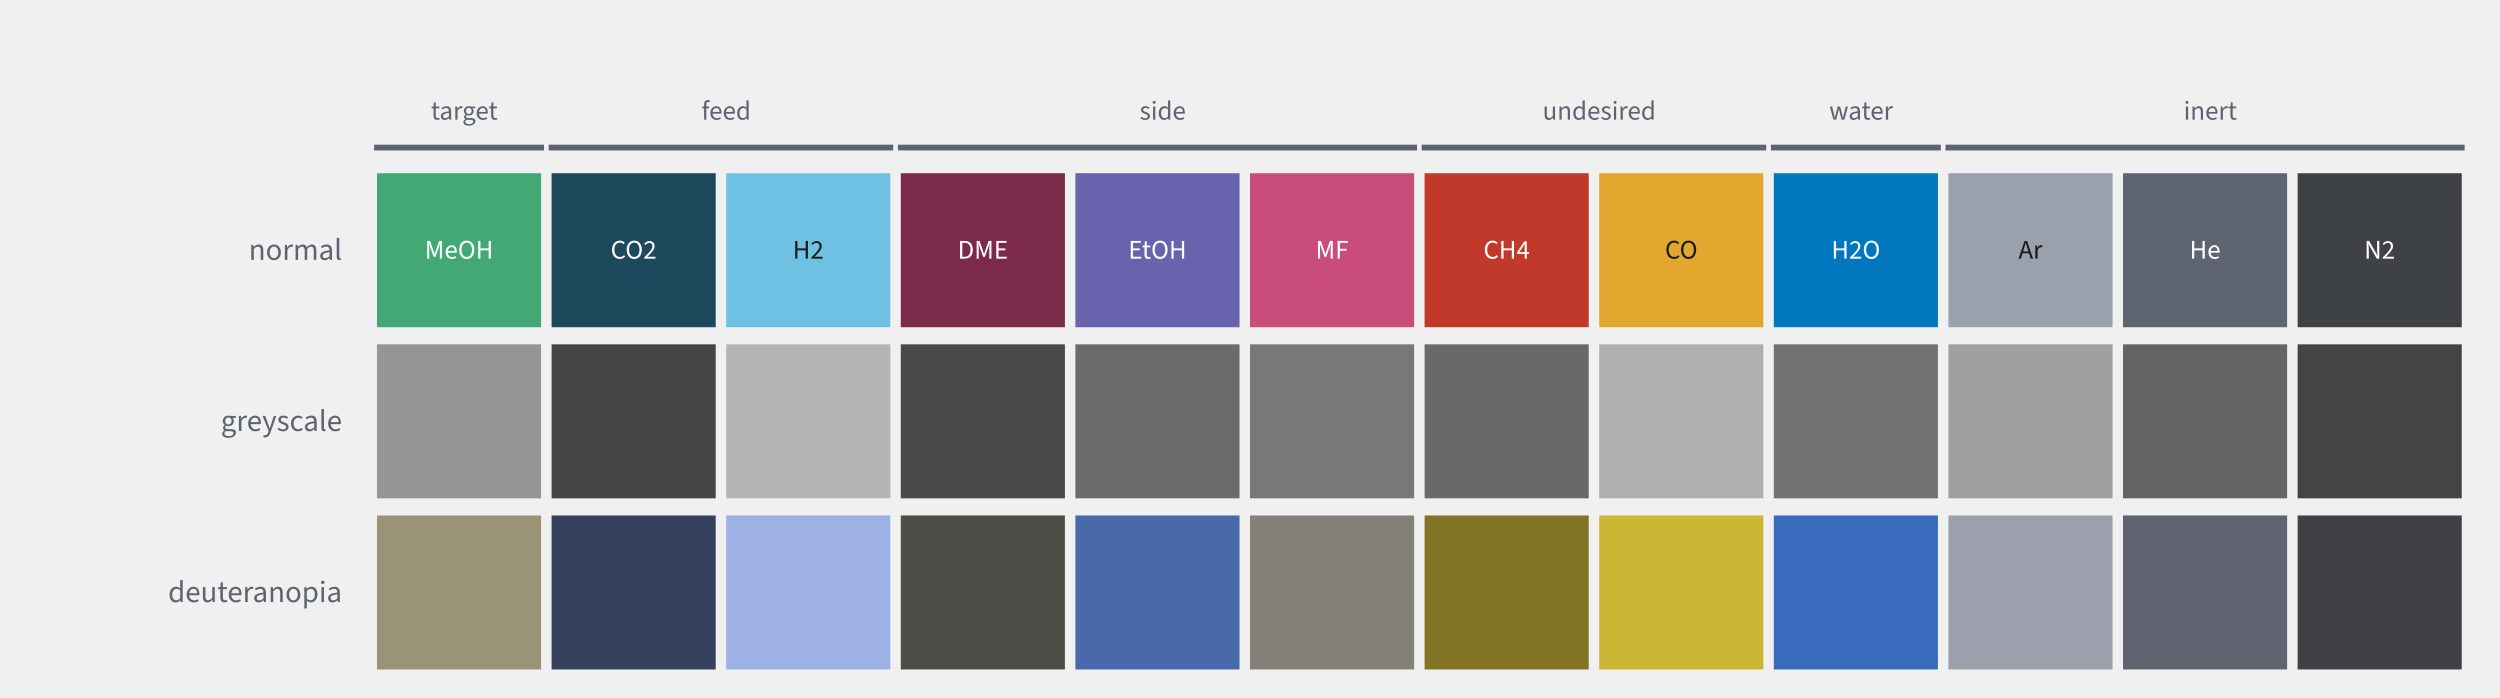
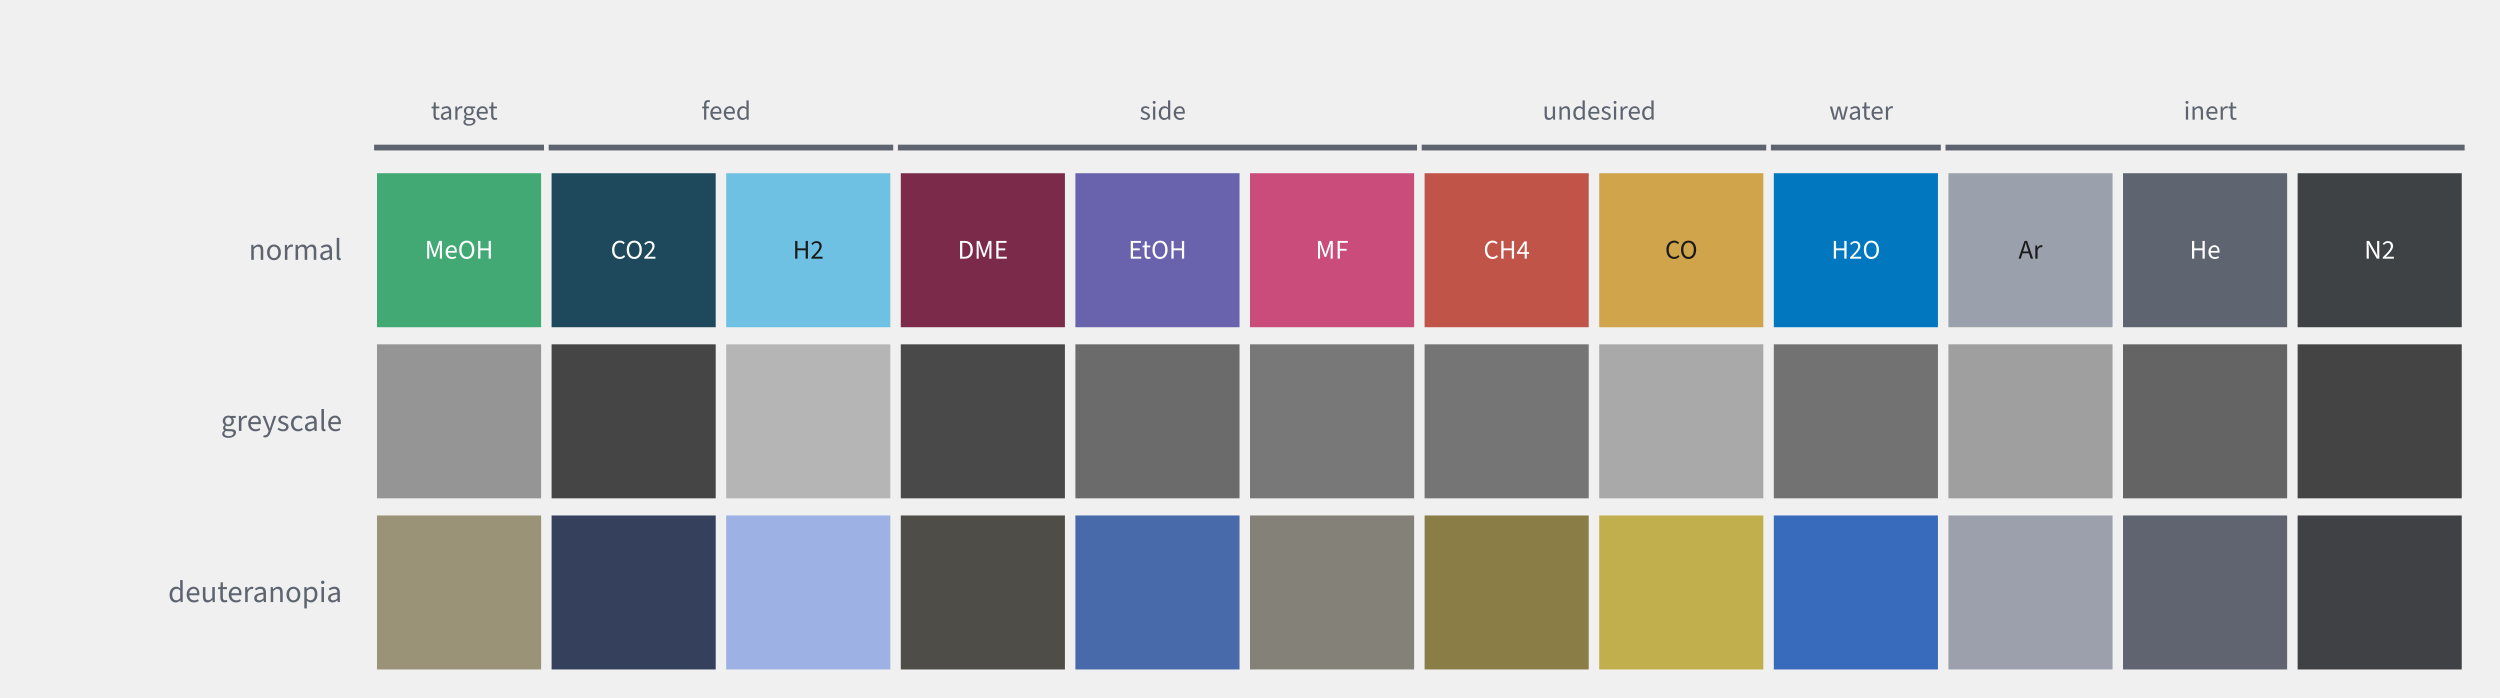
<svg xmlns="http://www.w3.org/2000/svg" xmlns:xlink="http://www.w3.org/1999/xlink" width="648pt" height="180.72pt" viewBox="0 0 648 180.72" version="1.1">
  <defs>
    <style type="text/css">*{stroke-linejoin: round; stroke-linecap: butt}</style>
  </defs>
  <g id="figure_1">
    <g id="patch_1">
      <path d="M 0 180.72  L 648 180.72  L 648 0  L 0 0  L 0 180.72  z " style="fill: none" />
    </g>
    <g id="axes_1">
      <g id="patch_2">
-         <path d="M 97.714 84.816  L 140.256 84.816  L 140.256 44.899  L 97.714 44.899  z " clip-path="url(#pb1445a61d0)" style="fill: #42a975" />
+         <path d="M 97.714 84.816  L 140.256 84.816  L 140.256 44.899  L 97.714 44.899  z " clip-path="url(#p0d46cd998e)" style="fill: #42a975" />
      </g>
      <g id="patch_3">
-         <path d="M 142.971 84.816  L 185.513 84.816  L 185.513 44.899  L 142.971 44.899  z " clip-path="url(#pb1445a61d0)" style="fill: #1e485c" />
+         <path d="M 142.971 84.816  L 185.513 84.816  L 185.513 44.899  L 142.971 44.899  z " clip-path="url(#p0d46cd998e)" style="fill: #1e485c" />
      </g>
      <g id="patch_4">
-         <path d="M 188.229 84.816  L 230.77 84.816  L 230.77 44.899  L 188.229 44.899  z " clip-path="url(#pb1445a61d0)" style="fill: #6fc1e4" />
+         <path d="M 188.229 84.816  L 230.77 84.816  L 230.77 44.899  L 188.229 44.899  z " clip-path="url(#p0d46cd998e)" style="fill: #6fc1e4" />
      </g>
      <g id="patch_5">
-         <path d="M 233.486 84.816  L 276.027 84.816  L 276.027 44.899  L 233.486 44.899  z " clip-path="url(#pb1445a61d0)" style="fill: #7b2b49" />
+         <path d="M 233.486 84.816  L 276.027 84.816  L 276.027 44.899  L 233.486 44.899  z " clip-path="url(#p0d46cd998e)" style="fill: #7b2b49" />
      </g>
      <g id="patch_6">
-         <path d="M 278.743 84.816  L 321.285 84.816  L 321.285 44.899  L 278.743 44.899  z " clip-path="url(#pb1445a61d0)" style="fill: #6863ac" />
+         <path d="M 278.743 84.816  L 321.285 84.816  L 321.285 44.899  L 278.743 44.899  z " clip-path="url(#p0d46cd998e)" style="fill: #6863ac" />
      </g>
      <g id="patch_7">
-         <path d="M 324 84.816  L 366.542 84.816  L 366.542 44.899  L 324 44.899  z " clip-path="url(#pb1445a61d0)" style="fill: #c94c7b" />
+         <path d="M 324 84.816  L 366.542 84.816  L 366.542 44.899  L 324 44.899  z " clip-path="url(#p0d46cd998e)" style="fill: #c94c7b" />
      </g>
      <g id="patch_8">
-         <path d="M 369.257 84.816  L 411.799 84.816  L 411.799 44.899  L 369.257 44.899  z " clip-path="url(#pb1445a61d0)" style="fill: #c0392b" />
+         <path d="M 369.257 84.816  L 411.799 84.816  L 411.799 44.899  L 369.257 44.899  z " clip-path="url(#p0d46cd998e)" style="fill: #c05449" />
      </g>
      <g id="patch_9">
-         <path d="M 414.514 84.816  L 457.056 84.816  L 457.056 44.899  L 414.514 44.899  z " clip-path="url(#pb1445a61d0)" style="fill: #e1a72e" />
+         <path d="M 414.514 84.816  L 457.056 84.816  L 457.056 44.899  L 414.514 44.899  z " clip-path="url(#p0d46cd998e)" style="fill: #cfa44b" />
      </g>
      <g id="patch_10">
-         <path d="M 459.771 84.816  L 502.313 84.816  L 502.313 44.899  L 459.771 44.899  z " clip-path="url(#pb1445a61d0)" style="fill: #0077be" />
+         <path d="M 459.771 84.816  L 502.313 84.816  L 502.313 44.899  L 459.771 44.899  z " clip-path="url(#p0d46cd998e)" style="fill: #0077be" />
      </g>
      <g id="patch_11">
-         <path d="M 505.029 84.816  L 547.57 84.816  L 547.57 44.899  L 505.029 44.899  z " clip-path="url(#pb1445a61d0)" style="fill: #9aa1ac" />
+         <path d="M 505.029 84.816  L 547.57 84.816  L 547.57 44.899  L 505.029 44.899  z " clip-path="url(#p0d46cd998e)" style="fill: #9aa1ac" />
      </g>
      <g id="patch_12">
-         <path d="M 550.286 84.816  L 592.827 84.816  L 592.827 44.899  L 550.286 44.899  z " clip-path="url(#pb1445a61d0)" style="fill: #5e6570" />
+         <path d="M 550.286 84.816  L 592.827 84.816  L 592.827 44.899  L 550.286 44.899  z " clip-path="url(#p0d46cd998e)" style="fill: #5e6570" />
      </g>
      <g id="patch_13">
-         <path d="M 595.543 84.816  L 638.085 84.816  L 638.085 44.899  L 595.543 44.899  z " clip-path="url(#pb1445a61d0)" style="fill: #3f4245" />
+         <path d="M 595.543 84.816  L 638.085 84.816  L 638.085 44.899  L 595.543 44.899  z " clip-path="url(#p0d46cd998e)" style="fill: #3f4245" />
      </g>
      <g id="patch_14">
-         <path d="M 97.714 129.168  L 140.256 129.168  L 140.256 89.251  L 97.714 89.251  z " clip-path="url(#pb1445a61d0)" style="fill: #959595" />
+         <path d="M 97.714 129.168  L 140.256 129.168  L 140.256 89.251  L 97.714 89.251  z " clip-path="url(#p0d46cd998e)" style="fill: #959595" />
      </g>
      <g id="patch_15">
-         <path d="M 142.971 129.168  L 185.513 129.168  L 185.513 89.251  L 142.971 89.251  z " clip-path="url(#pb1445a61d0)" style="fill: #454545" />
+         <path d="M 142.971 129.168  L 185.513 129.168  L 185.513 89.251  L 142.971 89.251  z " clip-path="url(#p0d46cd998e)" style="fill: #454545" />
      </g>
      <g id="patch_16">
-         <path d="M 188.229 129.168  L 230.77 129.168  L 230.77 89.251  L 188.229 89.251  z " clip-path="url(#pb1445a61d0)" style="fill: #b5b5b5" />
+         <path d="M 188.229 129.168  L 230.77 129.168  L 230.77 89.251  L 188.229 89.251  z " clip-path="url(#p0d46cd998e)" style="fill: #b5b5b5" />
      </g>
      <g id="patch_17">
-         <path d="M 233.486 129.168  L 276.027 129.168  L 276.027 89.251  L 233.486 89.251  z " clip-path="url(#pb1445a61d0)" style="fill: #494949" />
+         <path d="M 233.486 129.168  L 276.027 129.168  L 276.027 89.251  L 233.486 89.251  z " clip-path="url(#p0d46cd998e)" style="fill: #494949" />
      </g>
      <g id="patch_18">
-         <path d="M 278.743 129.168  L 321.285 129.168  L 321.285 89.251  L 278.743 89.251  z " clip-path="url(#pb1445a61d0)" style="fill: #6b6b6b" />
+         <path d="M 278.743 129.168  L 321.285 129.168  L 321.285 89.251  L 278.743 89.251  z " clip-path="url(#p0d46cd998e)" style="fill: #6b6b6b" />
      </g>
      <g id="patch_19">
-         <path d="M 324 129.168  L 366.542 129.168  L 366.542 89.251  L 324 89.251  z " clip-path="url(#pb1445a61d0)" style="fill: #787878" />
+         <path d="M 324 129.168  L 366.542 129.168  L 366.542 89.251  L 324 89.251  z " clip-path="url(#p0d46cd998e)" style="fill: #787878" />
      </g>
      <g id="patch_20">
-         <path d="M 369.257 129.168  L 411.799 129.168  L 411.799 89.251  L 369.257 89.251  z " clip-path="url(#pb1445a61d0)" style="fill: #696969" />
+         <path d="M 369.257 129.168  L 411.799 129.168  L 411.799 89.251  L 369.257 89.251  z " clip-path="url(#p0d46cd998e)" style="fill: #757575" />
      </g>
      <g id="patch_21">
-         <path d="M 414.514 129.168  L 457.056 129.168  L 457.056 89.251  L 414.514 89.251  z " clip-path="url(#pb1445a61d0)" style="fill: #afafaf" />
+         <path d="M 414.514 129.168  L 457.056 129.168  L 457.056 89.251  L 414.514 89.251  z " clip-path="url(#p0d46cd998e)" style="fill: #a9a9a9" />
      </g>
      <g id="patch_22">
-         <path d="M 459.771 129.168  L 502.313 129.168  L 502.313 89.251  L 459.771 89.251  z " clip-path="url(#pb1445a61d0)" style="fill: #727272" />
+         <path d="M 459.771 129.168  L 502.313 129.168  L 502.313 89.251  L 459.771 89.251  z " clip-path="url(#p0d46cd998e)" style="fill: #727272" />
      </g>
      <g id="patch_23">
-         <path d="M 505.029 129.168  L 547.57 129.168  L 547.57 89.251  L 505.029 89.251  z " clip-path="url(#pb1445a61d0)" style="fill: #9f9f9f" />
+         <path d="M 505.029 129.168  L 547.57 129.168  L 547.57 89.251  L 505.029 89.251  z " clip-path="url(#p0d46cd998e)" style="fill: #9f9f9f" />
      </g>
      <g id="patch_24">
-         <path d="M 550.286 129.168  L 592.827 129.168  L 592.827 89.251  L 550.286 89.251  z " clip-path="url(#pb1445a61d0)" style="fill: #646464" />
+         <path d="M 550.286 129.168  L 592.827 129.168  L 592.827 89.251  L 550.286 89.251  z " clip-path="url(#p0d46cd998e)" style="fill: #646464" />
      </g>
      <g id="patch_25">
-         <path d="M 595.543 129.168  L 638.085 129.168  L 638.085 89.251  L 595.543 89.251  z " clip-path="url(#pb1445a61d0)" style="fill: #444444" />
+         <path d="M 595.543 129.168  L 638.085 129.168  L 638.085 89.251  L 595.543 89.251  z " clip-path="url(#p0d46cd998e)" style="fill: #444444" />
      </g>
      <g id="patch_26">
-         <path d="M 97.714 173.52  L 140.256 173.52  L 140.256 133.603  L 97.714 133.603  z " clip-path="url(#pb1445a61d0)" style="fill: #9a9378" />
+         <path d="M 97.714 173.52  L 140.256 173.52  L 140.256 133.603  L 97.714 133.603  z " clip-path="url(#p0d46cd998e)" style="fill: #9a9378" />
      </g>
      <g id="patch_27">
-         <path d="M 142.971 173.52  L 185.513 173.52  L 185.513 133.603  L 142.971 133.603  z " clip-path="url(#pb1445a61d0)" style="fill: #35415c" />
+         <path d="M 142.971 173.52  L 185.513 173.52  L 185.513 133.603  L 142.971 133.603  z " clip-path="url(#p0d46cd998e)" style="fill: #35415c" />
      </g>
      <g id="patch_28">
-         <path d="M 188.229 173.52  L 230.77 173.52  L 230.77 133.603  L 188.229 133.603  z " clip-path="url(#pb1445a61d0)" style="fill: #9eb1e4" />
+         <path d="M 188.229 173.52  L 230.77 173.52  L 230.77 133.603  L 188.229 133.603  z " clip-path="url(#p0d46cd998e)" style="fill: #9eb1e4" />
      </g>
      <g id="patch_29">
-         <path d="M 233.486 173.52  L 276.027 173.52  L 276.027 133.603  L 233.486 133.603  z " clip-path="url(#pb1445a61d0)" style="fill: #4f4d47" />
+         <path d="M 233.486 173.52  L 276.027 173.52  L 276.027 133.603  L 233.486 133.603  z " clip-path="url(#p0d46cd998e)" style="fill: #4f4d47" />
      </g>
      <g id="patch_30">
-         <path d="M 278.743 173.52  L 321.285 173.52  L 321.285 133.603  L 278.743 133.603  z " clip-path="url(#pb1445a61d0)" style="fill: #4869aa" />
+         <path d="M 278.743 173.52  L 321.285 173.52  L 321.285 133.603  L 278.743 133.603  z " clip-path="url(#p0d46cd998e)" style="fill: #4869aa" />
      </g>
      <g id="patch_31">
-         <path d="M 324 173.52  L 366.542 173.52  L 366.542 133.603  L 324 133.603  z " clip-path="url(#pb1445a61d0)" style="fill: #848278" />
+         <path d="M 324 173.52  L 366.542 173.52  L 366.542 133.603  L 324 133.603  z " clip-path="url(#p0d46cd998e)" style="fill: #848278" />
      </g>
      <g id="patch_32">
-         <path d="M 369.257 173.52  L 411.799 173.52  L 411.799 133.603  L 369.257 133.603  z " clip-path="url(#pb1445a61d0)" style="fill: #827525" />
+         <path d="M 369.257 173.52  L 411.799 173.52  L 411.799 133.603  L 369.257 133.603  z " clip-path="url(#p0d46cd998e)" style="fill: #8a7e46" />
      </g>
      <g id="patch_33">
-         <path d="M 414.514 173.52  L 457.056 173.52  L 457.056 133.603  L 414.514 133.603  z " clip-path="url(#pb1445a61d0)" style="fill: #ccb734" />
+         <path d="M 414.514 173.52  L 457.056 173.52  L 457.056 133.603  L 414.514 133.603  z " clip-path="url(#p0d46cd998e)" style="fill: #c1af4e" />
      </g>
      <g id="patch_34">
-         <path d="M 459.771 173.52  L 502.313 173.52  L 502.313 133.603  L 459.771 133.603  z " clip-path="url(#pb1445a61d0)" style="fill: #396bbd" />
+         <path d="M 459.771 173.52  L 502.313 173.52  L 502.313 133.603  L 459.771 133.603  z " clip-path="url(#p0d46cd998e)" style="fill: #396bbd" />
      </g>
      <g id="patch_35">
-         <path d="M 505.029 173.52  L 547.57 173.52  L 547.57 133.603  L 505.029 133.603  z " clip-path="url(#pb1445a61d0)" style="fill: #9ca0ac" />
+         <path d="M 505.029 173.52  L 547.57 173.52  L 547.57 133.603  L 505.029 133.603  z " clip-path="url(#p0d46cd998e)" style="fill: #9ca0ac" />
      </g>
      <g id="patch_36">
-         <path d="M 550.286 173.52  L 592.827 173.52  L 592.827 133.603  L 550.286 133.603  z " clip-path="url(#pb1445a61d0)" style="fill: #606470" />
+         <path d="M 550.286 173.52  L 592.827 173.52  L 592.827 133.603  L 550.286 133.603  z " clip-path="url(#p0d46cd998e)" style="fill: #606470" />
      </g>
      <g id="patch_37">
-         <path d="M 595.543 173.52  L 638.085 173.52  L 638.085 133.603  L 595.543 133.603  z " clip-path="url(#pb1445a61d0)" style="fill: #404145" />
+         <path d="M 595.543 173.52  L 638.085 173.52  L 638.085 133.603  L 595.543 133.603  z " clip-path="url(#p0d46cd998e)" style="fill: #404145" />
      </g>
      <g id="line2d_1">
-         <path d="M 97.714 38.246  L 140.256 38.246  " clip-path="url(#pb1445a61d0)" style="fill: none; stroke: #5e646f; stroke-width: 1.5; stroke-linecap: square" />
+         <path d="M 97.714 38.246  L 140.256 38.246  " clip-path="url(#p0d46cd998e)" style="fill: none; stroke: #5e646f; stroke-width: 1.5; stroke-linecap: square" />
      </g>
      <g id="line2d_2">
-         <path d="M 142.971 38.246  L 230.77 38.246  " clip-path="url(#pb1445a61d0)" style="fill: none; stroke: #5e646f; stroke-width: 1.5; stroke-linecap: square" />
+         <path d="M 142.971 38.246  L 230.77 38.246  " clip-path="url(#p0d46cd998e)" style="fill: none; stroke: #5e646f; stroke-width: 1.5; stroke-linecap: square" />
      </g>
      <g id="line2d_3">
-         <path d="M 233.486 38.246  L 366.542 38.246  " clip-path="url(#pb1445a61d0)" style="fill: none; stroke: #5e646f; stroke-width: 1.5; stroke-linecap: square" />
+         <path d="M 233.486 38.246  L 366.542 38.246  " clip-path="url(#p0d46cd998e)" style="fill: none; stroke: #5e646f; stroke-width: 1.5; stroke-linecap: square" />
      </g>
      <g id="line2d_4">
-         <path d="M 369.257 38.246  L 457.056 38.246  " clip-path="url(#pb1445a61d0)" style="fill: none; stroke: #5e646f; stroke-width: 1.5; stroke-linecap: square" />
+         <path d="M 369.257 38.246  L 457.056 38.246  " clip-path="url(#p0d46cd998e)" style="fill: none; stroke: #5e646f; stroke-width: 1.5; stroke-linecap: square" />
      </g>
      <g id="line2d_5">
-         <path d="M 459.771 38.246  L 502.313 38.246  " clip-path="url(#pb1445a61d0)" style="fill: none; stroke: #5e646f; stroke-width: 1.5; stroke-linecap: square" />
+         <path d="M 459.771 38.246  L 502.313 38.246  " clip-path="url(#p0d46cd998e)" style="fill: none; stroke: #5e646f; stroke-width: 1.5; stroke-linecap: square" />
      </g>
      <g id="line2d_6">
-         <path d="M 505.029 38.246  L 638.085 38.246  " clip-path="url(#pb1445a61d0)" style="fill: none; stroke: #5e646f; stroke-width: 1.5; stroke-linecap: square" />
+         <path d="M 505.029 38.246  L 638.085 38.246  " clip-path="url(#p0d46cd998e)" style="fill: none; stroke: #5e646f; stroke-width: 1.5; stroke-linecap: square" />
      </g>
      <g id="text_1">
        <g style="fill: #5e646f" transform="translate(64.46911 67.3536) scale(0.08 -0.08)">
          <defs>
            <path id="SourceSans3-Regular-29" d="M 525 0  L 525 3110  L 960 3110  L 1005 2662  L 1024 2662  Q 1248 2886 1497 3036  Q 1747 3187 2067 3187  Q 2560 3187 2787 2876  Q 3014 2566 3014 1971  L 3014 0  L 2490 0  L 2490 1901  Q 2490 2342 2352 2537  Q 2214 2733 1901 2733  Q 1664 2733 1475 2611  Q 1286 2490 1050 2253  L 1050 0  L 525 0  z " transform="scale(0.015625)" />
            <path id="SourceSans3-Regular-2a" d="M 1734 -77  Q 1357 -77 1027 115  Q 698 307 496 672  Q 294 1037 294 1549  Q 294 2074 496 2438  Q 698 2803 1027 2995  Q 1357 3187 1734 3187  Q 2118 3187 2444 2995  Q 2771 2803 2972 2438  Q 3174 2074 3174 1549  Q 3174 1037 2972 672  Q 2771 307 2444 115  Q 2118 -77 1734 -77  z M 1734 358  Q 2003 358 2208 508  Q 2413 659 2521 928  Q 2630 1197 2630 1549  Q 2630 1907 2521 2179  Q 2413 2451 2208 2601  Q 2003 2752 1734 2752  Q 1466 2752 1264 2601  Q 1062 2451 950 2179  Q 838 1907 838 1549  Q 838 1197 950 928  Q 1062 659 1264 508  Q 1466 358 1734 358  z " transform="scale(0.015625)" />
            <path id="SourceSans3-Regular-2d" d="M 525 0  L 525 3110  L 960 3110  L 1005 2547  L 1024 2547  Q 1178 2842 1408 3014  Q 1638 3187 1907 3187  Q 2010 3187 2086 3174  Q 2163 3162 2240 3123  L 2125 2675  Q 2054 2694 1993 2704  Q 1933 2714 1837 2714  Q 1638 2714 1424 2554  Q 1210 2394 1050 1997  L 1050 0  L 525 0  z " transform="scale(0.015625)" />
            <path id="SourceSans3-Regular-28" d="M 525 0  L 525 3110  L 960 3110  L 1005 2662  L 1024 2662  Q 1229 2880 1469 3033  Q 1709 3187 1990 3187  Q 2349 3187 2550 3027  Q 2752 2867 2848 2592  Q 3091 2861 3340 3024  Q 3590 3187 3872 3187  Q 4358 3187 4588 2876  Q 4819 2566 4819 1971  L 4819 0  L 4294 0  L 4294 1901  Q 4294 2342 4153 2537  Q 4013 2733 3718 2733  Q 3533 2733 3344 2614  Q 3155 2496 2938 2253  L 2938 0  L 2413 0  L 2413 1901  Q 2413 2342 2272 2537  Q 2131 2733 1830 2733  Q 1478 2733 1050 2253  L 1050 0  L 525 0  z " transform="scale(0.015625)" />
            <path id="SourceSans3-Regular-1c" d="M 1242 -77  Q 986 -77 778 28  Q 570 134 448 329  Q 326 525 326 806  Q 326 1331 787 1600  Q 1248 1869 2246 1978  Q 2240 2170 2185 2349  Q 2131 2528 1990 2637  Q 1850 2746 1600 2746  Q 1331 2746 1094 2646  Q 858 2547 672 2426  L 467 2784  Q 608 2880 800 2973  Q 992 3066 1216 3126  Q 1440 3187 1690 3187  Q 2067 3187 2307 3030  Q 2547 2874 2659 2586  Q 2771 2298 2771 1907  L 2771 0  L 2336 0  L 2291 371  L 2272 371  Q 2048 186 1792 54  Q 1536 -77 1242 -77  z M 1389 358  Q 1619 358 1820 460  Q 2022 563 2246 762  L 2246 1600  Q 1722 1536 1418 1437  Q 1114 1338 979 1190  Q 845 1043 845 838  Q 845 582 1005 470  Q 1165 358 1389 358  z " transform="scale(0.015625)" />
            <path id="SourceSans3-Regular-27" d="M 1082 -58  Q 883 -58 761 22  Q 640 102 582 259  Q 525 416 525 640  L 525 4557  L 1050 4557  L 1050 602  Q 1050 474 1094 426  Q 1139 378 1203 378  Q 1229 378 1251 381  Q 1274 384 1312 390  L 1389 -6  Q 1331 -26 1257 -42  Q 1184 -58 1082 -58  z " transform="scale(0.015625)" />
          </defs>
          <use xlink:href="#SourceSans3-Regular-29" />
          <use xlink:href="#SourceSans3-Regular-2a" transform="translate(54.70312 0)" />
          <use xlink:href="#SourceSans3-Regular-2d" transform="translate(108.9062 0)" />
          <use xlink:href="#SourceSans3-Regular-28" transform="translate(143.6094 0)" />
          <use xlink:href="#SourceSans3-Regular-1c" transform="translate(226.5156 0)" />
          <use xlink:href="#SourceSans3-Regular-27" transform="translate(276.9219 0)" />
        </g>
      </g>
      <g id="text_2">
        <g style="fill: #ffffff" transform="translate(110.0984 67.0416) scale(0.07 -0.07)">
          <defs>
            <path id="SourceSans3-Regular-e" d="M 576 0  L 576 4198  L 1248 4198  L 2042 1952  Q 2118 1741 2185 1529  Q 2253 1318 2323 1082  L 2349 1082  Q 2419 1318 2483 1529  Q 2547 1741 2618 1952  L 3411 4198  L 4077 4198  L 4077 0  L 3578 0  L 3578 2310  Q 3578 2496 3590 2726  Q 3603 2957 3619 3184  Q 3635 3411 3654 3597  L 3629 3597  L 3302 2586  L 2515 416  L 2125 416  L 1338 2586  L 1011 3597  L 986 3597  Q 1005 3411 1021 3184  Q 1037 2957 1049 2726  Q 1062 2496 1062 2310  L 1062 0  L 576 0  z " transform="scale(0.015625)" />
            <path id="SourceSans3-Regular-20" d="M 1786 -77  Q 1370 -77 1027 118  Q 685 314 486 675  Q 288 1037 288 1555  Q 288 2061 493 2425  Q 698 2790 1018 2988  Q 1338 3187 1696 3187  Q 2093 3187 2371 3004  Q 2650 2822 2790 2496  Q 2931 2170 2931 1728  Q 2931 1645 2928 1568  Q 2925 1491 2906 1414  L 666 1414  L 666 1830  L 2458 1830  Q 2458 2278 2262 2518  Q 2067 2758 1702 2758  Q 1491 2758 1286 2640  Q 1082 2522 950 2259  Q 819 1997 819 1562  Q 819 1165 956 896  Q 1094 627 1331 489  Q 1568 352 1850 352  Q 2074 352 2269 416  Q 2464 480 2624 589  L 2816 243  Q 2611 102 2358 12  Q 2106 -77 1786 -77  z " transform="scale(0.015625)" />
            <path id="SourceSans3-Regular-10" d="M 2125 -77  Q 1600 -77 1193 192  Q 787 461 560 953  Q 333 1446 333 2118  Q 333 2790 560 3273  Q 787 3757 1193 4016  Q 1600 4275 2125 4275  Q 2656 4275 3059 4016  Q 3462 3757 3692 3273  Q 3923 2790 3923 2118  Q 3923 1446 3692 953  Q 3462 461 3059 192  Q 2656 -77 2125 -77  z M 2125 397  Q 2502 397 2780 608  Q 3059 819 3212 1206  Q 3366 1594 3366 2118  Q 3366 2637 3212 3014  Q 3059 3392 2780 3600  Q 2502 3808 2125 3808  Q 1754 3808 1472 3600  Q 1190 3392 1036 3014  Q 883 2637 883 2118  Q 883 1594 1036 1206  Q 1190 819 1472 608  Q 1754 397 2125 397  z " transform="scale(0.015625)" />
            <path id="SourceSans3-Regular-9" d="M 576 0  L 576 4198  L 1107 4198  L 1107 2438  L 3066 2438  L 3066 4198  L 3597 4198  L 3597 0  L 3066 0  L 3066 1978  L 1107 1978  L 1107 0  L 576 0  z " transform="scale(0.015625)" />
          </defs>
          <use xlink:href="#SourceSans3-Regular-e" />
          <use xlink:href="#SourceSans3-Regular-20" transform="translate(72.70312 0)" />
          <use xlink:href="#SourceSans3-Regular-10" transform="translate(122.2969 0)" />
          <use xlink:href="#SourceSans3-Regular-9" transform="translate(188.7031 0)" />
        </g>
      </g>
      <g id="text_3">
        <g style="fill: #ffffff" transform="translate(158.2819 67.0416) scale(0.07 -0.07)">
          <defs>
            <path id="SourceSans3-Regular-4" d="M 2170 -77  Q 1645 -77 1225 182  Q 806 442 569 928  Q 333 1414 333 2099  Q 333 2605 470 3008  Q 608 3411 864 3696  Q 1120 3981 1456 4128  Q 1792 4275 2195 4275  Q 2573 4275 2870 4121  Q 3168 3968 3347 3757  L 3059 3430  Q 2893 3610 2678 3709  Q 2464 3808 2202 3808  Q 1811 3808 1513 3600  Q 1216 3392 1049 3011  Q 883 2630 883 2112  Q 883 1581 1043 1197  Q 1203 813 1504 605  Q 1805 397 2208 397  Q 2502 397 2736 509  Q 2970 621 3162 838  L 3443 525  Q 3194 237 2886 80  Q 2579 -77 2170 -77  z " transform="scale(0.015625)" />
            <path id="SourceSans3-Regular-537" d="M 256 0  L 256 320  Q 864 922 1296 1386  Q 1728 1850 1952 2227  Q 2176 2605 2176 2931  Q 2176 3283 1984 3507  Q 1792 3731 1402 3731  Q 1146 3731 928 3590  Q 710 3450 531 3238  L 237 3526  Q 493 3814 784 3987  Q 1075 4160 1466 4160  Q 1843 4160 2118 4009  Q 2394 3859 2541 3590  Q 2688 3322 2688 2963  Q 2688 2566 2467 2176  Q 2246 1786 1862 1357  Q 1478 928 979 416  Q 1146 435 1325 444  Q 1504 454 1664 454  L 2893 454  L 2893 0  L 256 0  z " transform="scale(0.015625)" />
          </defs>
          <use xlink:href="#SourceSans3-Regular-4" />
          <use xlink:href="#SourceSans3-Regular-10" transform="translate(54.1875 0)" />
          <use xlink:href="#SourceSans3-Regular-537" transform="translate(120.5938 0)" />
        </g>
      </g>
      <g id="text_4">
        <g style="fill: #1a1a1a" transform="translate(205.4777 67.0416) scale(0.07 -0.07)">
          <use xlink:href="#SourceSans3-Regular-9" />
          <use xlink:href="#SourceSans3-Regular-537" transform="translate(65.20312 0)" />
        </g>
      </g>
      <g id="text_5">
        <g style="fill: #ffffff" transform="translate(248.2149 67.0416) scale(0.07 -0.07)">
          <defs>
            <path id="SourceSans3-Regular-5" d="M 576 0  L 576 4198  L 1626 4198  Q 2272 4198 2713 3955  Q 3155 3712 3382 3248  Q 3610 2784 3610 2118  Q 3610 1453 3382 976  Q 3155 499 2720 249  Q 2285 0 1651 0  L 576 0  z M 1107 435  L 1587 435  Q 2080 435 2406 636  Q 2733 838 2893 1209  Q 3053 1581 3053 2118  Q 3053 2643 2893 3014  Q 2733 3386 2406 3574  Q 2080 3763 1587 3763  L 1107 3763  L 1107 435  z " transform="scale(0.015625)" />
            <path id="SourceSans3-Regular-6" d="M 576 0  L 576 4198  L 2995 4198  L 2995 3750  L 1107 3750  L 1107 2432  L 2701 2432  L 2701 1978  L 1107 1978  L 1107 454  L 3059 454  L 3059 0  L 576 0  z " transform="scale(0.015625)" />
          </defs>
          <use xlink:href="#SourceSans3-Regular-5" />
          <use xlink:href="#SourceSans3-Regular-e" transform="translate(61.5 0)" />
          <use xlink:href="#SourceSans3-Regular-6" transform="translate(134.2031 0)" />
        </g>
      </g>
      <g id="text_6">
        <g style="fill: #ffffff" transform="translate(292.4641 67.0416) scale(0.07 -0.07)">
          <defs>
            <path id="SourceSans3-Regular-2f" d="M 1504 -58  Q 1011 -58 812 230  Q 614 518 614 979  L 614 2682  L 154 2682  L 154 3078  L 640 3110  L 704 4109  L 1146 4109  L 1146 3110  L 1990 3110  L 1990 2682  L 1146 2682  L 1146 973  Q 1146 691 1251 531  Q 1357 371 1626 371  Q 1709 371 1798 387  Q 1888 403 1978 448  L 2093 77  Q 1971 19 1817 -19  Q 1664 -58 1504 -58  z " transform="scale(0.015625)" />
          </defs>
          <use xlink:href="#SourceSans3-Regular-6" />
          <use xlink:href="#SourceSans3-Regular-2f" transform="translate(50.29688 0)" />
          <use xlink:href="#SourceSans3-Regular-10" transform="translate(84.09375 0)" />
          <use xlink:href="#SourceSans3-Regular-9" transform="translate(150.5 0)" />
        </g>
      </g>
      <g id="text_7">
        <g style="fill: #ffffff" transform="translate(340.997 67.0416) scale(0.07 -0.07)">
          <defs>
            <path id="SourceSans3-Regular-7" d="M 576 0  L 576 4198  L 2995 4198  L 2995 3750  L 1107 3750  L 1107 2330  L 2707 2330  L 2707 1882  L 1107 1882  L 1107 0  L 576 0  z " transform="scale(0.015625)" />
          </defs>
          <use xlink:href="#SourceSans3-Regular-e" />
          <use xlink:href="#SourceSans3-Regular-7" transform="translate(72.70312 0)" />
        </g>
      </g>
      <g id="text_8">
        <g style="fill: #ffffff" transform="translate(384.508 67.0416) scale(0.07 -0.07)">
          <defs>
            <path id="SourceSans3-Regular-539" d="M 1946 0  L 1946 2733  Q 1946 2893 1958 3126  Q 1971 3360 1978 3520  L 1952 3520  Q 1875 3373 1792 3235  Q 1709 3098 1619 2944  L 666 1549  L 3002 1549  L 3002 1126  L 109 1126  L 109 1472  L 1856 4083  L 2445 4083  L 2445 0  L 1946 0  z " transform="scale(0.015625)" />
          </defs>
          <use xlink:href="#SourceSans3-Regular-4" />
          <use xlink:href="#SourceSans3-Regular-9" transform="translate(57.09375 0)" />
          <use xlink:href="#SourceSans3-Regular-539" transform="translate(122.2969 0)" />
        </g>
      </g>
      <g id="text_9">
        <g style="fill: #1a1a1a" transform="translate(431.5644 67.0416) scale(0.07 -0.07)">
          <use xlink:href="#SourceSans3-Regular-4" />
          <use xlink:href="#SourceSans3-Regular-10" transform="translate(54.1875 0)" />
        </g>
      </g>
      <g id="text_10">
        <g style="fill: #ffffff" transform="translate(474.6963 67.0416) scale(0.07 -0.07)">
          <use xlink:href="#SourceSans3-Regular-9" />
          <use xlink:href="#SourceSans3-Regular-537" transform="translate(65.20312 0)" />
          <use xlink:href="#SourceSans3-Regular-10" transform="translate(114.9062 0)" />
        </g>
      </g>
      <g id="text_11">
        <g style="fill: #1a1a1a" transform="translate(523.1844 67.0416) scale(0.07 -0.07)">
          <defs>
            <path id="SourceSans3-Regular-2" d="M 19 0  L 1440 4198  L 2042 4198  L 3462 0  L 2899 0  L 2163 2349  Q 2048 2701 1945 3049  Q 1843 3398 1741 3763  L 1715 3763  Q 1619 3398 1516 3049  Q 1414 2701 1299 2349  L 557 0  L 19 0  z M 762 1280  L 762 1702  L 2701 1702  L 2701 1280  L 762 1280  z " transform="scale(0.015625)" />
          </defs>
          <use xlink:href="#SourceSans3-Regular-2" />
          <use xlink:href="#SourceSans3-Regular-2d" transform="translate(54.29688 0)" />
        </g>
      </g>
      <g id="text_12">
        <g style="fill: #ffffff" transform="translate(567.5387 67.0416) scale(0.07 -0.07)">
          <use xlink:href="#SourceSans3-Regular-9" />
          <use xlink:href="#SourceSans3-Regular-20" transform="translate(65.20312 0)" />
        </g>
      </g>
      <g id="text_13">
        <g style="fill: #ffffff" transform="translate(612.8095 67.0416) scale(0.07 -0.07)">
          <defs>
            <path id="SourceSans3-Regular-f" d="M 576 0  L 576 4198  L 1158 4198  L 2650 1587  Q 2771 1376 2880 1149  Q 2989 922 3098 685  L 3123 685  Q 3104 1011 3078 1353  Q 3053 1696 3053 2016  L 3053 4198  L 3565 4198  L 3565 0  L 2982 0  L 1491 2611  Q 1376 2822 1257 3052  Q 1139 3283 1037 3514  L 1011 3514  Q 1037 3200 1059 2867  Q 1082 2534 1082 2195  L 1082 0  L 576 0  z " transform="scale(0.015625)" />
          </defs>
          <use xlink:href="#SourceSans3-Regular-f" />
          <use xlink:href="#SourceSans3-Regular-537" transform="translate(64.70312 0)" />
        </g>
      </g>
      <g id="text_14">
        <g style="fill: #5e646f" transform="translate(57.23036 111.7056) scale(0.08 -0.08)">
          <defs>
            <path id="SourceSans3-Regular-22" d="M 1574 -1434  Q 1197 -1434 905 -1334  Q 614 -1235 451 -1049  Q 288 -864 288 -595  Q 288 -397 409 -214  Q 531 -32 742 109  L 742 134  Q 627 211 547 336  Q 467 461 467 640  Q 467 838 579 985  Q 691 1133 806 1216  L 806 1242  Q 659 1370 531 1587  Q 403 1805 403 2080  Q 403 2419 566 2668  Q 730 2918 995 3052  Q 1261 3187 1574 3187  Q 1702 3187 1817 3164  Q 1933 3142 2016 3110  L 3098 3110  L 3098 2707  L 2451 2707  L 2451 2682  Q 2566 2579 2640 2425  Q 2714 2272 2714 2061  Q 2714 1728 2560 1488  Q 2406 1248 2150 1117  Q 1894 986 1574 986  Q 1459 986 1337 1014  Q 1216 1043 1107 1094  Q 1030 1024 969 941  Q 909 858 909 723  Q 909 576 1027 480  Q 1146 384 1459 384  L 2061 384  Q 2605 384 2877 208  Q 3149 32 3149 -358  Q 3149 -646 2957 -889  Q 2765 -1133 2409 -1283  Q 2054 -1434 1574 -1434  z M 1574 1338  Q 1754 1338 1904 1430  Q 2054 1523 2144 1689  Q 2234 1856 2234 2080  Q 2234 2426 2042 2614  Q 1850 2803 1574 2803  Q 1299 2803 1107 2614  Q 915 2426 915 2080  Q 915 1856 1004 1689  Q 1094 1523 1244 1430  Q 1395 1338 1574 1338  z M 1651 -1069  Q 1946 -1069 2166 -979  Q 2387 -890 2512 -742  Q 2637 -595 2637 -435  Q 2637 -218 2473 -134  Q 2310 -51 2010 -51  L 1472 -51  Q 1382 -51 1276 -38  Q 1171 -26 1069 0  Q 896 -122 822 -256  Q 749 -390 749 -525  Q 749 -774 989 -921  Q 1229 -1069 1651 -1069  z " transform="scale(0.015625)" />
            <path id="SourceSans3-Regular-34" d="M 576 -1338  Q 474 -1338 381 -1318  Q 288 -1299 211 -1274  L 326 -864  Q 384 -883 441 -892  Q 499 -902 550 -902  Q 819 -902 988 -713  Q 1158 -525 1254 -237  L 1325 -6  L 77 3110  L 621 3110  L 1254 1389  Q 1331 1190 1408 960  Q 1485 730 1555 512  L 1581 512  Q 1651 730 1718 957  Q 1786 1184 1843 1389  L 2400 3110  L 2912 3110  L 1741 -256  Q 1632 -563 1478 -809  Q 1325 -1056 1107 -1197  Q 890 -1338 576 -1338  z " transform="scale(0.015625)" />
            <path id="SourceSans3-Regular-2e" d="M 1338 -77  Q 998 -77 694 41  Q 390 160 179 371  L 422 678  Q 627 512 848 422  Q 1069 333 1357 333  Q 1664 333 1817 477  Q 1971 621 1971 819  Q 1971 979 1865 1084  Q 1760 1190 1603 1264  Q 1446 1338 1267 1402  Q 1037 1485 825 1597  Q 614 1709 483 1878  Q 352 2048 352 2304  Q 352 2682 637 2934  Q 922 3187 1427 3187  Q 1715 3187 1964 3088  Q 2214 2989 2394 2835  L 2150 2534  Q 1984 2650 1811 2714  Q 1638 2778 1427 2778  Q 1133 2778 995 2643  Q 858 2509 858 2330  Q 858 2189 941 2096  Q 1024 2003 1174 1932  Q 1325 1862 1517 1798  Q 1760 1709 1981 1597  Q 2202 1485 2339 1309  Q 2477 1133 2477 851  Q 2477 595 2345 387  Q 2214 179 1961 51  Q 1709 -77 1338 -77  z " transform="scale(0.015625)" />
            <path id="SourceSans3-Regular-1e" d="M 1760 -77  Q 1344 -77 1011 115  Q 678 307 486 672  Q 294 1037 294 1549  Q 294 2074 502 2438  Q 710 2803 1052 2995  Q 1395 3187 1792 3187  Q 2099 3187 2320 3084  Q 2541 2982 2701 2822  L 2438 2496  Q 2323 2611 2166 2678  Q 2010 2746 1811 2746  Q 1536 2746 1315 2595  Q 1094 2445 966 2176  Q 838 1907 838 1549  Q 838 1197 960 928  Q 1082 659 1299 508  Q 1517 358 1805 358  Q 2022 358 2208 441  Q 2394 525 2528 653  L 2758 333  Q 2560 147 2310 35  Q 2061 -77 1760 -77  z " transform="scale(0.015625)" />
          </defs>
          <use xlink:href="#SourceSans3-Regular-22" />
          <use xlink:href="#SourceSans3-Regular-2d" transform="translate(50.40625 0)" />
          <use xlink:href="#SourceSans3-Regular-20" transform="translate(84.10938 0)" />
          <use xlink:href="#SourceSans3-Regular-34" transform="translate(134.2031 0)" />
          <use xlink:href="#SourceSans3-Regular-2e" transform="translate(180.9062 0)" />
          <use xlink:href="#SourceSans3-Regular-1e" transform="translate(222.8125 0)" />
          <use xlink:href="#SourceSans3-Regular-1c" transform="translate(267.4062 0)" />
          <use xlink:href="#SourceSans3-Regular-27" transform="translate(317.8125 0)" />
          <use xlink:href="#SourceSans3-Regular-20" transform="translate(343.3125 0)" />
        </g>
      </g>
      <g id="text_15">
        <g style="fill: #5e646f" transform="translate(43.57536 156.0576) scale(0.08 -0.08)">
          <defs>
            <path id="SourceSans3-Regular-1f" d="M 1587 -77  Q 998 -77 649 348  Q 301 774 301 1549  Q 301 2054 489 2422  Q 678 2790 985 2988  Q 1293 3187 1651 3187  Q 1926 3187 2121 3094  Q 2317 3002 2522 2829  L 2496 3360  L 2496 4557  L 3027 4557  L 3027 0  L 2592 0  L 2547 365  L 2528 365  Q 2349 186 2105 54  Q 1862 -77 1587 -77  z M 1702 365  Q 1920 365 2112 473  Q 2304 582 2496 794  L 2496 2419  Q 2304 2598 2118 2672  Q 1933 2746 1741 2746  Q 1491 2746 1289 2595  Q 1088 2445 966 2179  Q 845 1914 845 1555  Q 845 998 1069 681  Q 1293 365 1702 365  z " transform="scale(0.015625)" />
            <path id="SourceSans3-Regular-30" d="M 1434 -77  Q 941 -77 713 233  Q 486 544 486 1139  L 486 3110  L 1011 3110  L 1011 1210  Q 1011 774 1148 579  Q 1286 384 1594 384  Q 1830 384 2019 509  Q 2208 634 2432 902  L 2432 3110  L 2957 3110  L 2957 0  L 2522 0  L 2477 486  L 2458 486  Q 2246 230 2000 76  Q 1754 -77 1434 -77  z " transform="scale(0.015625)" />
            <path id="SourceSans3-Regular-2b" d="M 525 -1312  L 525 3110  L 960 3110  L 1005 2752  L 1024 2752  Q 1235 2931 1491 3059  Q 1747 3187 2016 3187  Q 2413 3187 2688 2992  Q 2963 2797 3104 2441  Q 3245 2086 3245 1600  Q 3245 1075 3056 697  Q 2867 320 2560 121  Q 2253 -77 1901 -77  Q 1690 -77 1472 19  Q 1254 115 1037 282  L 1050 -262  L 1050 -1312  L 525 -1312  z M 1811 365  Q 2067 365 2268 512  Q 2470 659 2585 937  Q 2701 1216 2701 1600  Q 2701 1939 2617 2198  Q 2534 2458 2355 2602  Q 2176 2746 1882 2746  Q 1690 2746 1485 2640  Q 1280 2534 1050 2323  L 1050 691  Q 1267 512 1462 438  Q 1658 365 1811 365  z " transform="scale(0.015625)" />
            <path id="SourceSans3-Regular-24" d="M 525 0  L 525 3110  L 1050 3110  L 1050 0  L 525 0  z M 787 3750  Q 633 3750 534 3846  Q 435 3942 435 4096  Q 435 4250 534 4346  Q 633 4442 787 4442  Q 941 4442 1040 4346  Q 1139 4250 1139 4096  Q 1139 3942 1040 3846  Q 941 3750 787 3750  z " transform="scale(0.015625)" />
          </defs>
          <use xlink:href="#SourceSans3-Regular-1f" />
          <use xlink:href="#SourceSans3-Regular-20" transform="translate(55.5 0)" />
          <use xlink:href="#SourceSans3-Regular-30" transform="translate(105.0938 0)" />
          <use xlink:href="#SourceSans3-Regular-2f" transform="translate(159.5 0)" />
          <use xlink:href="#SourceSans3-Regular-20" transform="translate(191.8906 0)" />
          <use xlink:href="#SourceSans3-Regular-2d" transform="translate(241.4844 0)" />
          <use xlink:href="#SourceSans3-Regular-1c" transform="translate(273.7812 0)" />
          <use xlink:href="#SourceSans3-Regular-29" transform="translate(324.1875 0)" />
          <use xlink:href="#SourceSans3-Regular-2a" transform="translate(378.8906 0)" />
          <use xlink:href="#SourceSans3-Regular-2b" transform="translate(433.0938 0)" />
          <use xlink:href="#SourceSans3-Regular-24" transform="translate(488.5938 0)" />
          <use xlink:href="#SourceSans3-Regular-1c" transform="translate(513.1875 0)" />
        </g>
      </g>
      <g id="text_16">
        <g style="fill: #5e646f" transform="translate(111.6907 31.0112) scale(0.07 -0.07)">
          <use xlink:href="#SourceSans3-Regular-2f" />
          <use xlink:href="#SourceSans3-Regular-1c" transform="translate(31.70312 0)" />
          <use xlink:href="#SourceSans3-Regular-2d" transform="translate(82.10938 0)" />
          <use xlink:href="#SourceSans3-Regular-22" transform="translate(115.8125 0)" />
          <use xlink:href="#SourceSans3-Regular-20" transform="translate(164.8125 0)" />
          <use xlink:href="#SourceSans3-Regular-2f" transform="translate(213.4062 0)" />
        </g>
      </g>
      <g id="text_17">
        <g style="fill: #5e646f" transform="translate(181.8274 31.0112) scale(0.07 -0.07)">
          <defs>
            <path id="SourceSans3-Regular-21" d="M 614 0  L 614 3603  Q 614 3917 710 4150  Q 806 4384 1008 4509  Q 1210 4634 1523 4634  Q 1664 4634 1801 4605  Q 1939 4576 2042 4531  L 1926 4147  Q 1741 4205 1574 4205  Q 1357 4205 1248 4054  Q 1139 3904 1139 3603  L 1139 0  L 614 0  z M 154 2682  L 154 3078  L 640 3110  L 1798 3110  L 1798 2682  L 154 2682  z " transform="scale(0.015625)" />
          </defs>
          <use xlink:href="#SourceSans3-Regular-21" />
          <use xlink:href="#SourceSans3-Regular-20" transform="translate(28.20312 0)" />
          <use xlink:href="#SourceSans3-Regular-20" transform="translate(77.79688 0)" />
          <use xlink:href="#SourceSans3-Regular-1f" transform="translate(127.3906 0)" />
        </g>
      </g>
      <g id="text_18">
        <g style="fill: #5e646f" transform="translate(295.3656 31.0112) scale(0.07 -0.07)">
          <use xlink:href="#SourceSans3-Regular-2e" />
          <use xlink:href="#SourceSans3-Regular-24" transform="translate(41.90625 0)" />
          <use xlink:href="#SourceSans3-Regular-1f" transform="translate(66.5 0)" />
          <use xlink:href="#SourceSans3-Regular-20" transform="translate(122 0)" />
        </g>
      </g>
      <g id="text_19">
        <g style="fill: #5e646f" transform="translate(399.8318 31.0112) scale(0.07 -0.07)">
          <use xlink:href="#SourceSans3-Regular-30" />
          <use xlink:href="#SourceSans3-Regular-29" transform="translate(54.40625 0)" />
          <use xlink:href="#SourceSans3-Regular-1f" transform="translate(109.1094 0)" />
          <use xlink:href="#SourceSans3-Regular-20" transform="translate(164.6094 0)" />
          <use xlink:href="#SourceSans3-Regular-2e" transform="translate(214.2031 0)" />
          <use xlink:href="#SourceSans3-Regular-24" transform="translate(256.1094 0)" />
          <use xlink:href="#SourceSans3-Regular-2d" transform="translate(280.7031 0)" />
          <use xlink:href="#SourceSans3-Regular-20" transform="translate(314.4062 0)" />
          <use xlink:href="#SourceSans3-Regular-1f" transform="translate(364 0)" />
        </g>
      </g>
      <g id="text_20">
        <g style="fill: #5e646f" transform="translate(474.1192 31.0112) scale(0.07 -0.07)">
          <defs>
            <path id="SourceSans3-Regular-32" d="M 1018 0  L 154 3110  L 704 3110  L 1158 1312  Q 1210 1101 1254 889  Q 1299 678 1338 429  L 1363 429  Q 1414 678 1462 889  Q 1510 1101 1562 1312  L 2022 3110  L 2598 3110  L 3066 1312  Q 3123 1101 3171 889  Q 3219 678 3270 429  L 3296 429  Q 3347 678 3392 889  Q 3437 1101 3482 1312  L 3936 3110  L 4448 3110  L 3610 0  L 2925 0  L 2509 1664  Q 2458 1882 2410 2096  Q 2362 2310 2310 2586  L 2285 2586  Q 2240 2310 2192 2092  Q 2144 1875 2086 1664  L 1670 0  L 1018 0  z " transform="scale(0.015625)" />
          </defs>
          <use xlink:href="#SourceSans3-Regular-32" />
          <use xlink:href="#SourceSans3-Regular-1c" transform="translate(70.90625 0)" />
          <use xlink:href="#SourceSans3-Regular-2f" transform="translate(119.9062 0)" />
          <use xlink:href="#SourceSans3-Regular-20" transform="translate(152.2969 0)" />
          <use xlink:href="#SourceSans3-Regular-2d" transform="translate(201.8906 0)" />
        </g>
      </g>
      <g id="text_21">
        <g style="fill: #5e646f" transform="translate(566.0056 31.0112) scale(0.07 -0.07)">
          <use xlink:href="#SourceSans3-Regular-24" />
          <use xlink:href="#SourceSans3-Regular-29" transform="translate(24.59375 0)" />
          <use xlink:href="#SourceSans3-Regular-20" transform="translate(79.29688 0)" />
          <use xlink:href="#SourceSans3-Regular-2d" transform="translate(128.8906 0)" />
          <use xlink:href="#SourceSans3-Regular-2f" transform="translate(163.5938 0)" />
        </g>
      </g>
    </g>
  </g>
  <defs>
-     <clipPath id="pb1445a61d0">
+     <clipPath id="p0d46cd998e">
      <rect x="7.2" y="7.2" width="633.6" height="166.32" />
    </clipPath>
  </defs>
</svg>
